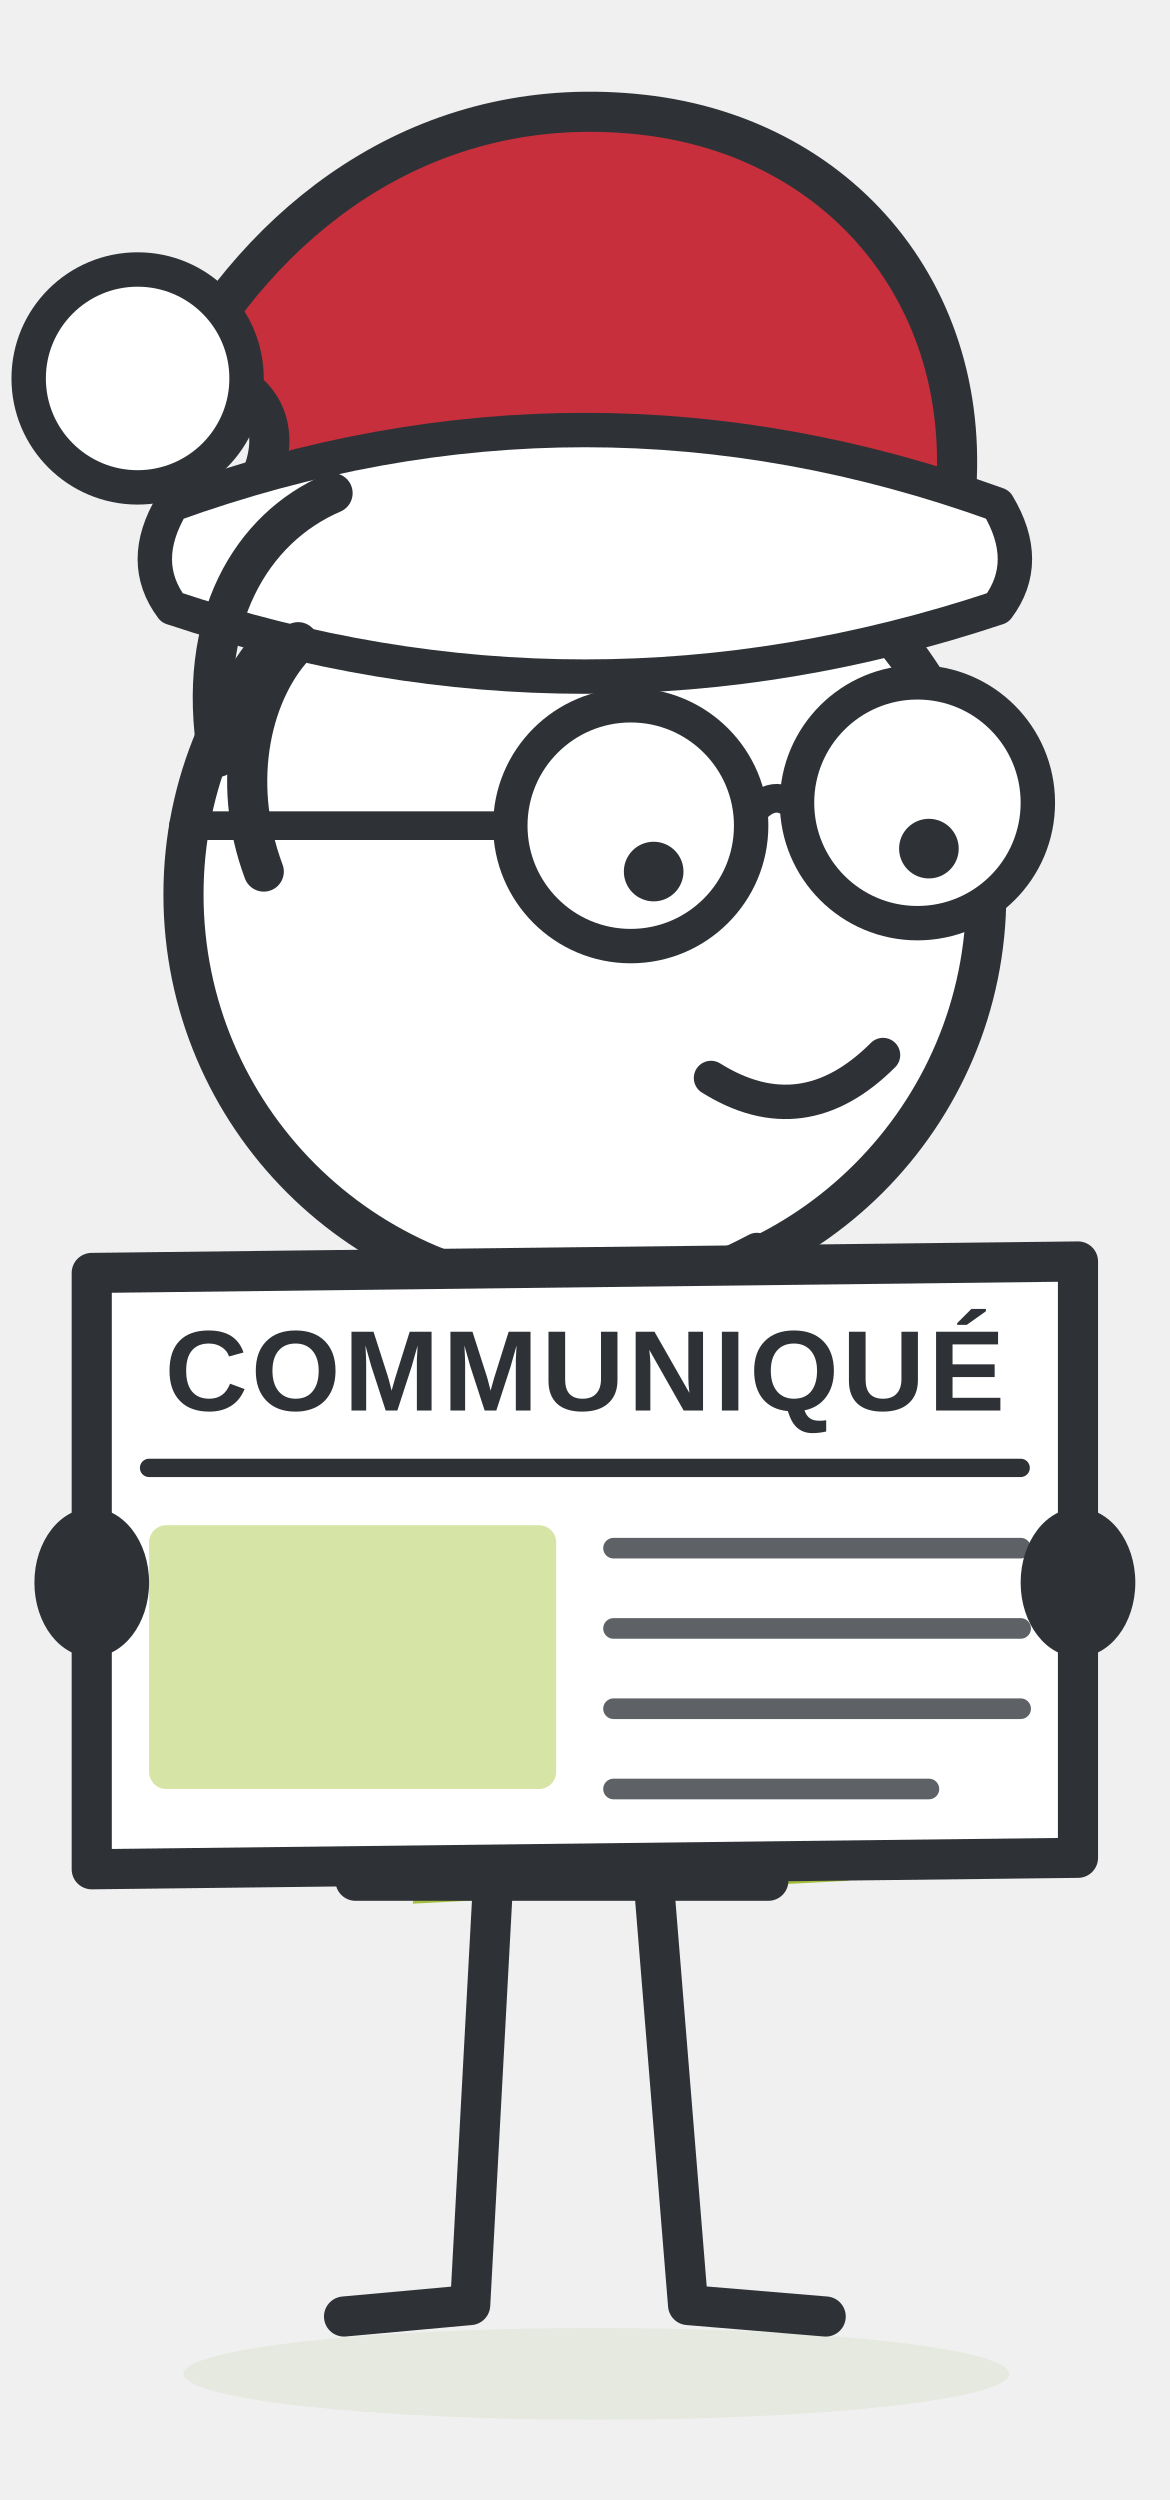
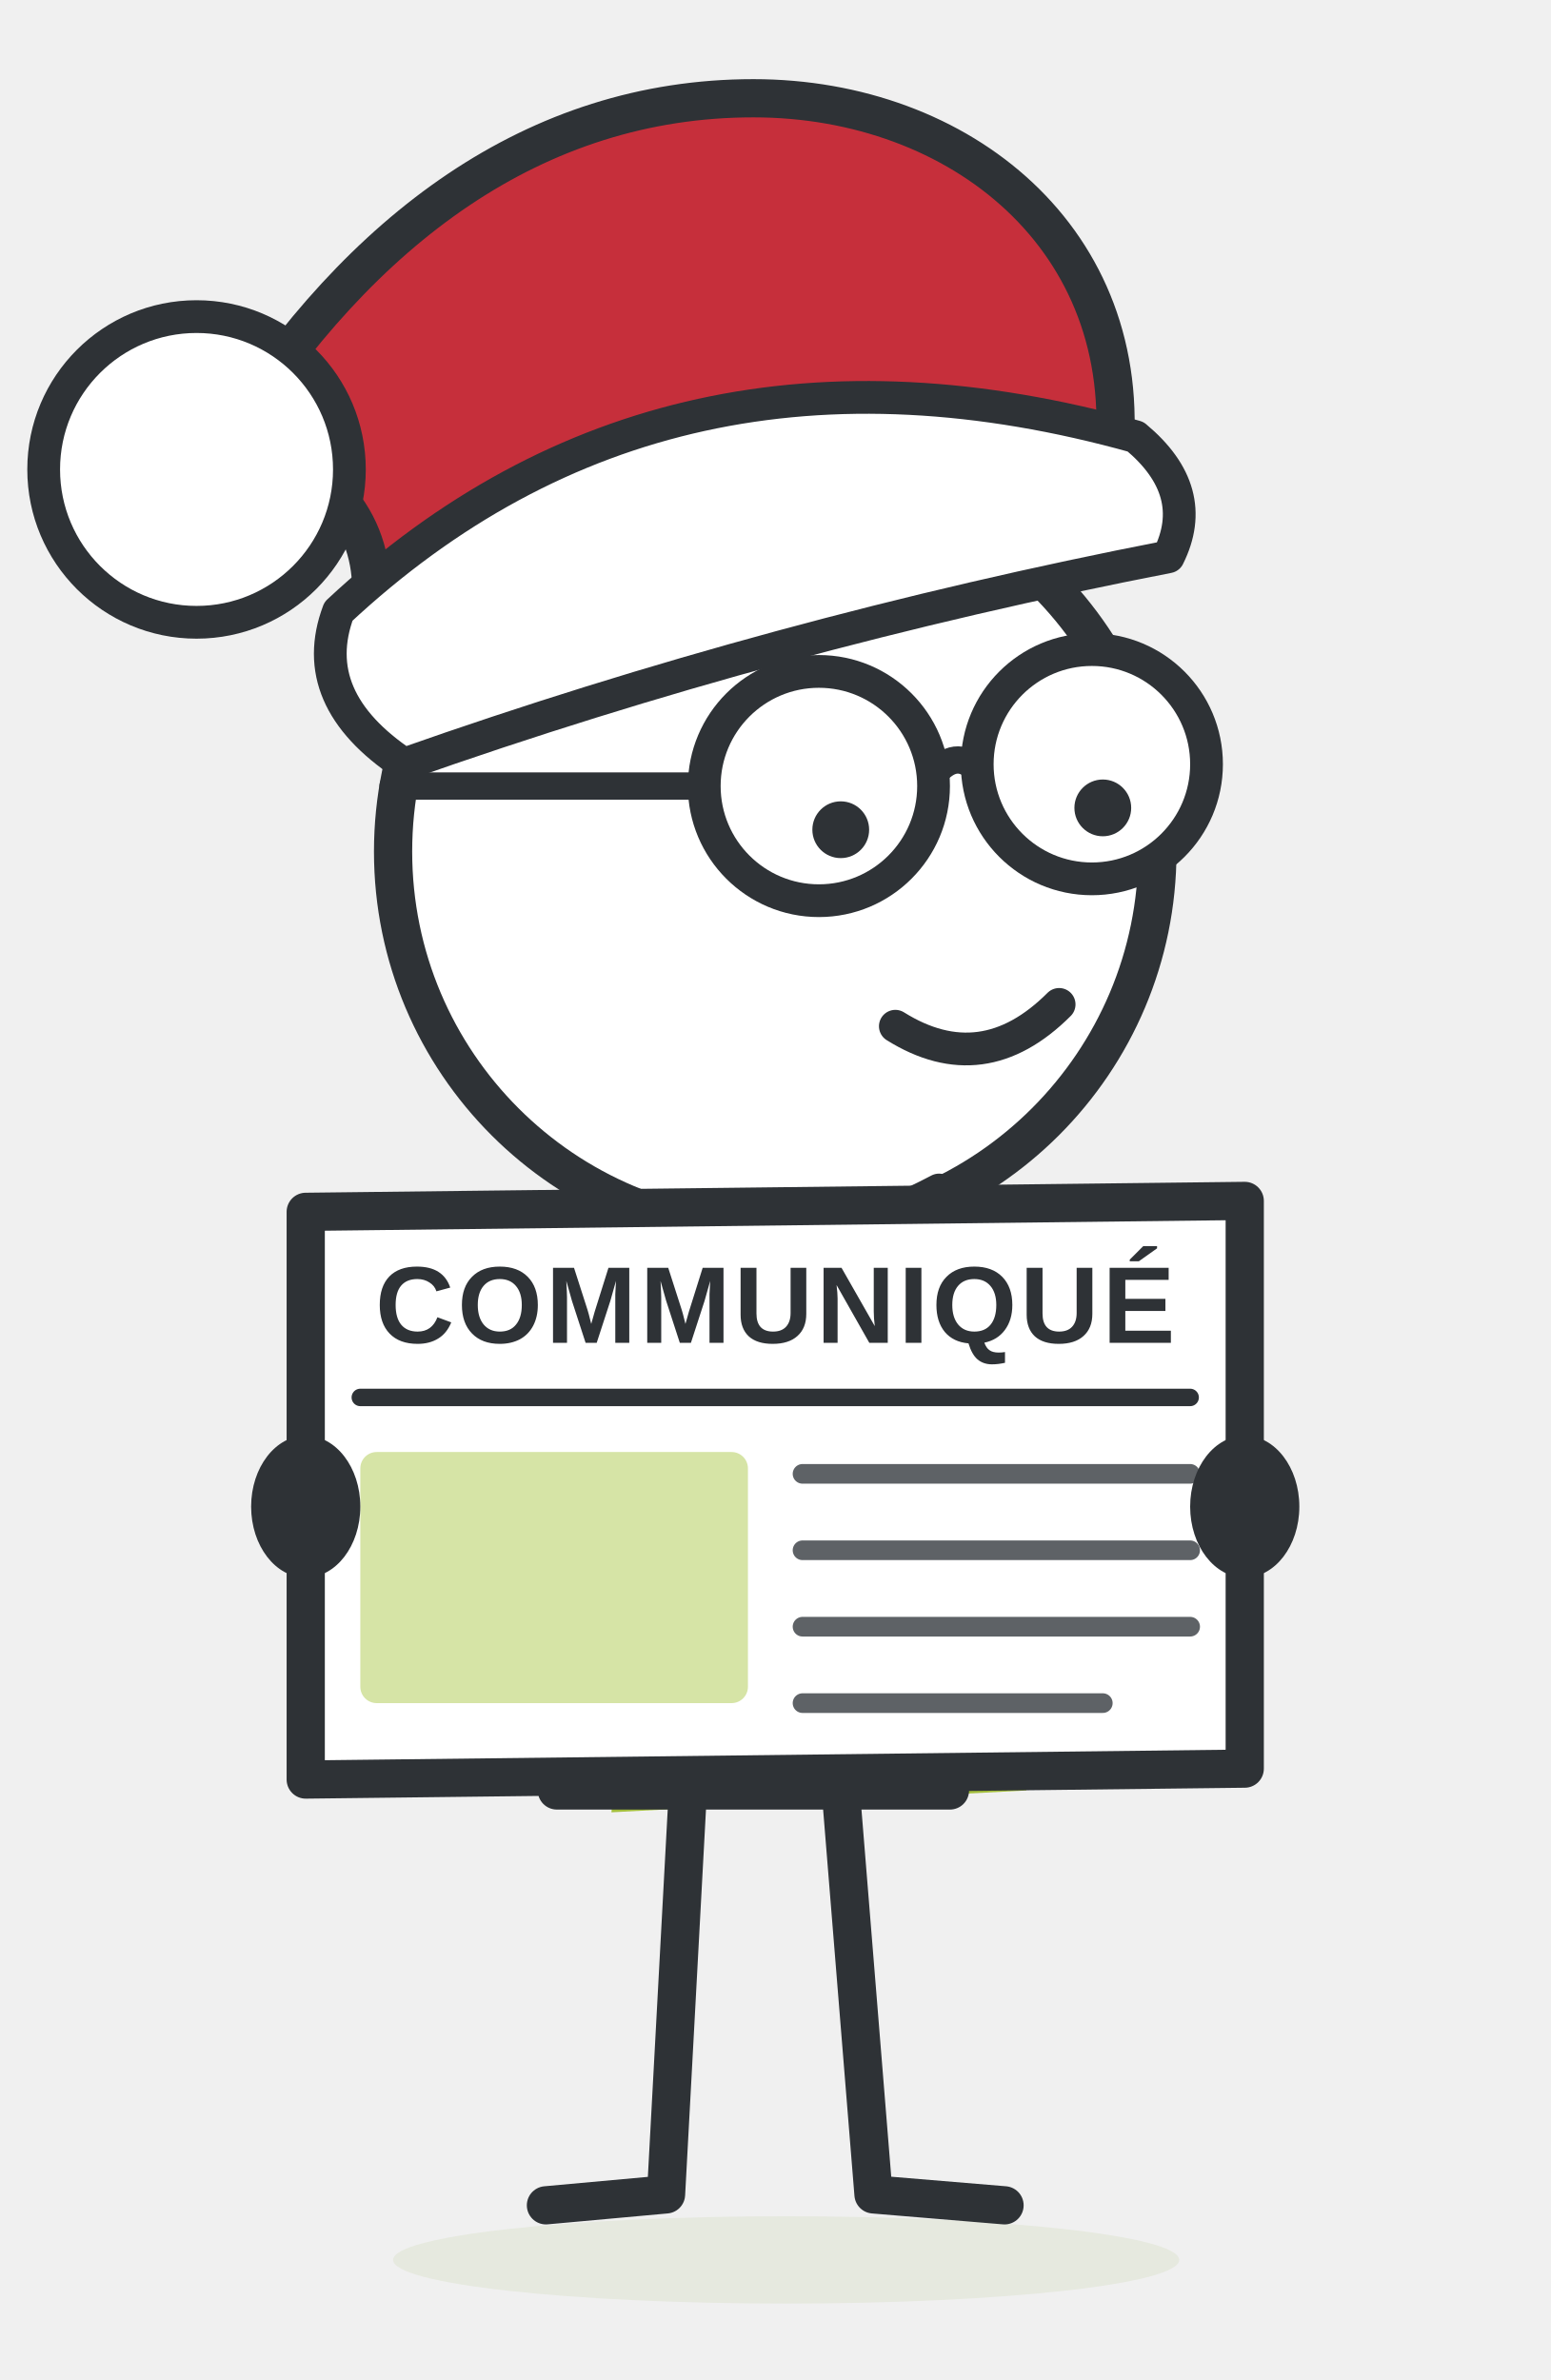
- <svg xmlns="http://www.w3.org/2000/svg" aria-hidden="true" focusable="false" viewBox="44 -6 102 218" fill="none" stroke="#2E3236" stroke-width="3.5" stroke-linecap="round" stroke-linejoin="round">
+ <svg xmlns="http://www.w3.org/2000/svg" aria-hidden="true" focusable="false" viewBox="24 -6 142 218" fill="none" stroke="#2E3236" stroke-width="3.5" stroke-linecap="round" stroke-linejoin="round">
  <ellipse cx="96" cy="201" rx="36" ry="4" fill="#E6E9DF" stroke="none" />
  <path d="M84 114 L112 112 L118 158 L80 160 Z" fill="#A3BE3C" stroke="none" />
  <path d="M87 158 L85 195 L74 196" />
  <path d="M101 158 L104 195 L116 196" />
  <path d="M80 109 L75 158 L111 158 L106 109" fill="#FFFFFF" />
  <path d="M84 109 L93 123 L102 109" />
  <path d="M93 123 L93 157" />
  <circle cx="95" cy="72" r="35" fill="#FFFFFF" />
  <path d="M78 104 Q93 112 110 103 L111 111 Q94 121 78 112 Z" fill="#C62F3B" stroke-width="3" />
  <path d="M96 113 L100 136 L91 137 L89 115 Z" fill="#C62F3B" stroke-width="3" />
  <path d="M86 108 L86 115 M94 110 L94 117 M102 107 L103 114 M90 124 L98 123 M91 130 L99 129" stroke="#FFFFFF" stroke-width="2.6" />
-   <path d="M127 40 C130 21 118 6 100 4 C82 2 68 12 60 26 C68 27 70 33 64 40 Z" fill="#C62F3B" />
-   <path d="M59 38 Q95 25 131 38 Q134 43 131 47 Q95 59 59 47 Q56 43 59 38 Z" fill="#FFFFFF" stroke-width="3" />
-   <circle cx="56" cy="27" r="9.5" fill="#FFFFFF" stroke-width="3" />
-   <path d="M63 60 C61 48 66 40 73 37" />
-   <path d="M67 70 C64 62 66 54 70 50" />
+   <path d="M126 36 C128 16 112 3 93 3 C73 3 57 15 45 34 C53 36 58 41 58 48 Z" fill="#C62F3B" />
+   <path d="M55 50 Q85 22 128 34 Q134 39 131 45 Q95 52 61 64 Q52 58 55 50 Z" fill="#FFFFFF" stroke-width="3" />
+   <circle cx="42" cy="37" r="14" fill="#FFFFFF" stroke-width="3" />
  <path d="M60 66 L88 66" stroke-width="2.5" />
  <circle cx="99" cy="66" r="10.5" fill="#FFFFFF" stroke-width="3" />
  <circle cx="124" cy="64" r="10.5" fill="#FFFFFF" stroke-width="3" />
  <path d="M109.5 65 Q111.5 62.5 113.5 64.5" stroke-width="2.5" />
  <circle cx="101" cy="70" r="2.6" fill="#2E3236" stroke="none" />
  <circle cx="125" cy="68" r="2.6" fill="#2E3236" stroke="none" />
  <path d="M106 88 Q114 93 121 86" stroke-width="3" />
  <path d="M52 105 L138 104 L138 156 L52 157 Z" fill="#FFFFFF" />
  <text x="95" y="117" text-anchor="middle" font-family="Figtree, Arial, sans-serif" font-weight="800" font-size="10" letter-spacing="0.3" fill="#2E3236" stroke="none">COMMUNIQUÉ</text>
  <path d="M57 122 L133 122" stroke-width="1.6" />
  <rect x="57" y="127" width="35.5" height="23" rx="1.5" fill="#D6E4A6" stroke="none" />
  <path d="M97.5 129 L133 129" stroke="#5E6266" stroke-width="1.8" />
  <path d="M97.5 136 L133 136" stroke="#5E6266" stroke-width="1.8" />
  <path d="M97.5 143 L133 143" stroke="#5E6266" stroke-width="1.8" />
  <path d="M97.5 150 L125 150" stroke="#5E6266" stroke-width="1.8" />
  <ellipse cx="52" cy="132" rx="5" ry="6.5" fill="#2E3236" stroke="none" />
  <ellipse cx="138" cy="132" rx="5" ry="6.5" fill="#2E3236" stroke="none" />
</svg>
